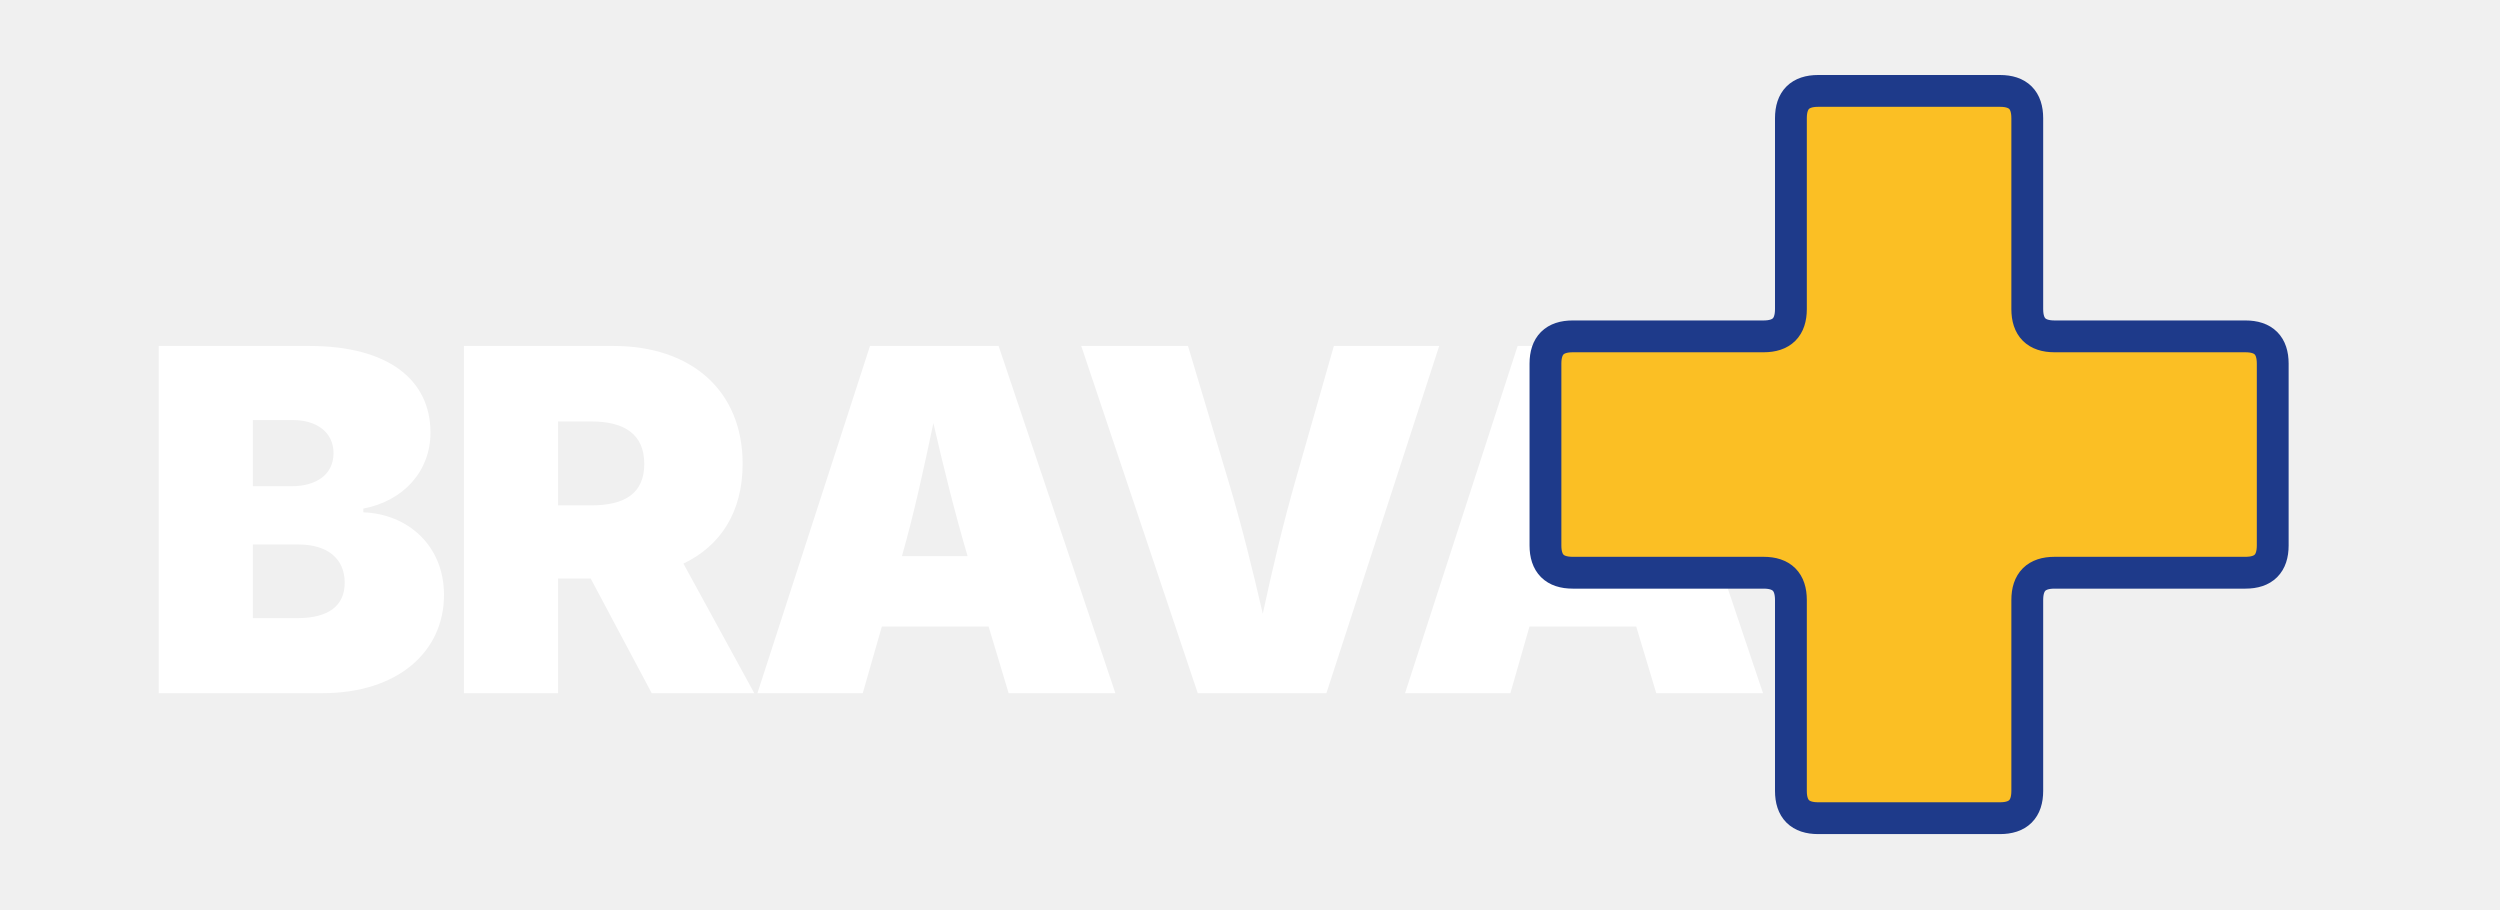
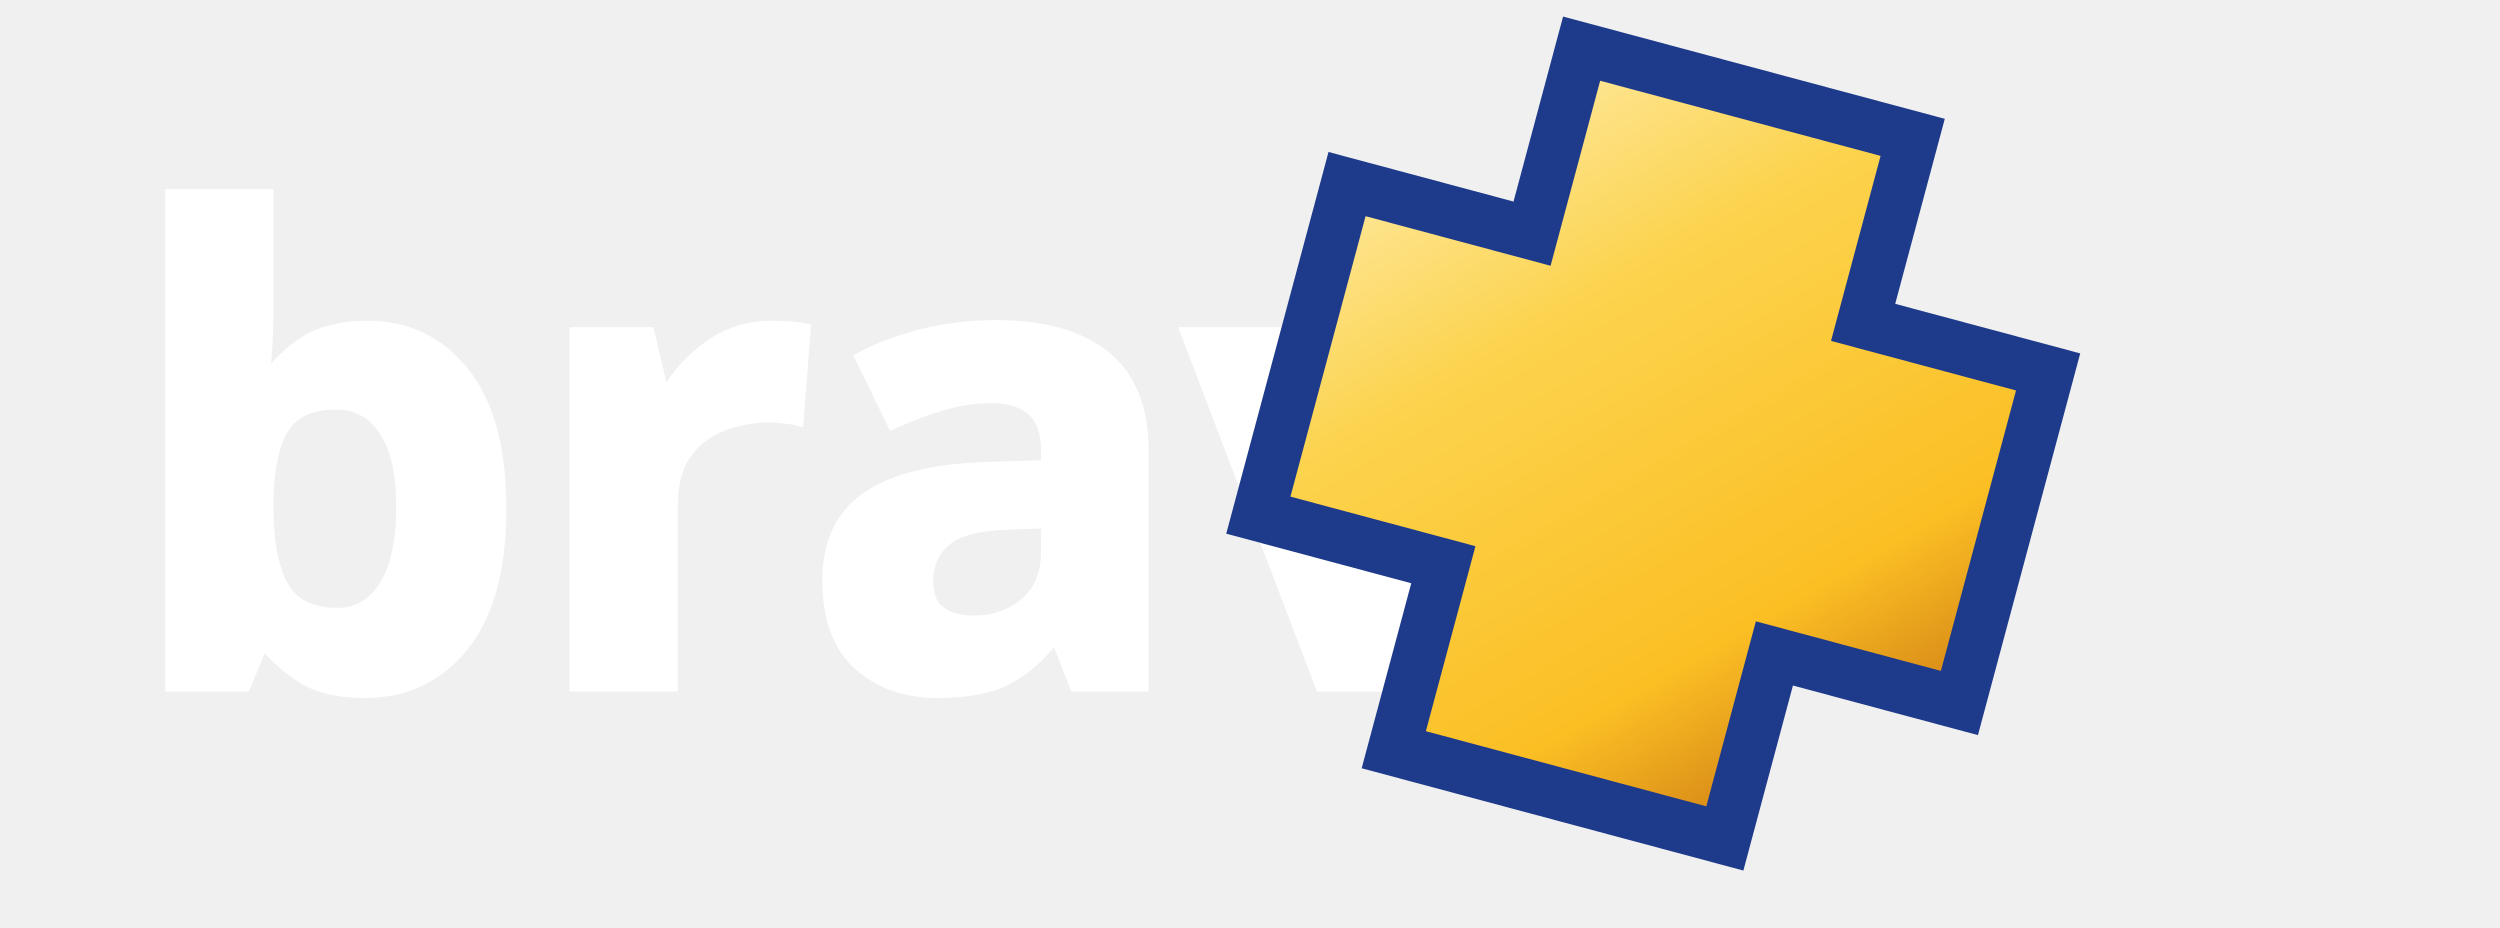
- <svg xmlns="http://www.w3.org/2000/svg" viewBox="0 0 1100 400" role="img" aria-label="BRAVA+">
-   <text x="60" y="305" font-family="'Inter','Helvetica Neue','Arial Black',sans-serif" font-weight="900" font-size="210" fill="#FFFFFF" letter-spacing="-6">BRAVA</text>
-   <g transform="translate(840,200)">
-     <path d="M -40 -160 L 40 -160 Q 52 -160 52 -148 L 52 -64 Q 52 -52 64 -52 L 148 -52 Q 160 -52 160 -40 L 160 40 Q 160 52 148 52 L 64 52 Q 52 52 52 64 L 52 148 Q 52 160 40 160 L -40 160 Q -52 160 -52 148 L -52 64 Q -52 52 -64 52 L -148 52 Q -160 52 -160 40 L -160 -40 Q -160 -52 -148 -52 L -64 -52 Q -52 -52 -52 -64 L -52 -148 Q -52 -160 -40 -160 Z" fill="#FBBF24" stroke="#1E3A8A" stroke-width="14" />
+ <svg xmlns="http://www.w3.org/2000/svg" viewBox="0 0 1240 460" role="img" aria-label="brava+">
+   <defs>
+     <linearGradient id="plusGradDark" x1="0" y1="0" x2="1" y2="1">
+       <stop offset="0%" stop-color="#FEF3C7" />
+       <stop offset="35%" stop-color="#FCD34D" />
+       <stop offset="70%" stop-color="#FBBF24" />
+       <stop offset="100%" stop-color="#B45309" />
+     </linearGradient>
+   </defs>
+   <text x="60" y="340" font-family="Impact, 'Haettenschweiler', 'Arial Narrow Bold', 'Arial Black', sans-serif" font-weight="900" font-size="320" fill="#FFFFFF" stroke="#FFFFFF" stroke-width="6" paint-order="stroke fill" stroke-linejoin="miter" letter-spacing="-2">brava</text>
+   <g transform="translate(820,220) rotate(15)">
+     <path d="M -85 -180 L 85 -180 L 85 -85 L 180 -85 L 180 85 L 85 85 L 85 180 L -85 180 L -85 85 L -180 85 L -180 -85 L -85 -85 Z" fill="url(#plusGradDark)" stroke="#1E3A8A" stroke-width="26" stroke-linejoin="miter" />
  </g>
</svg>
